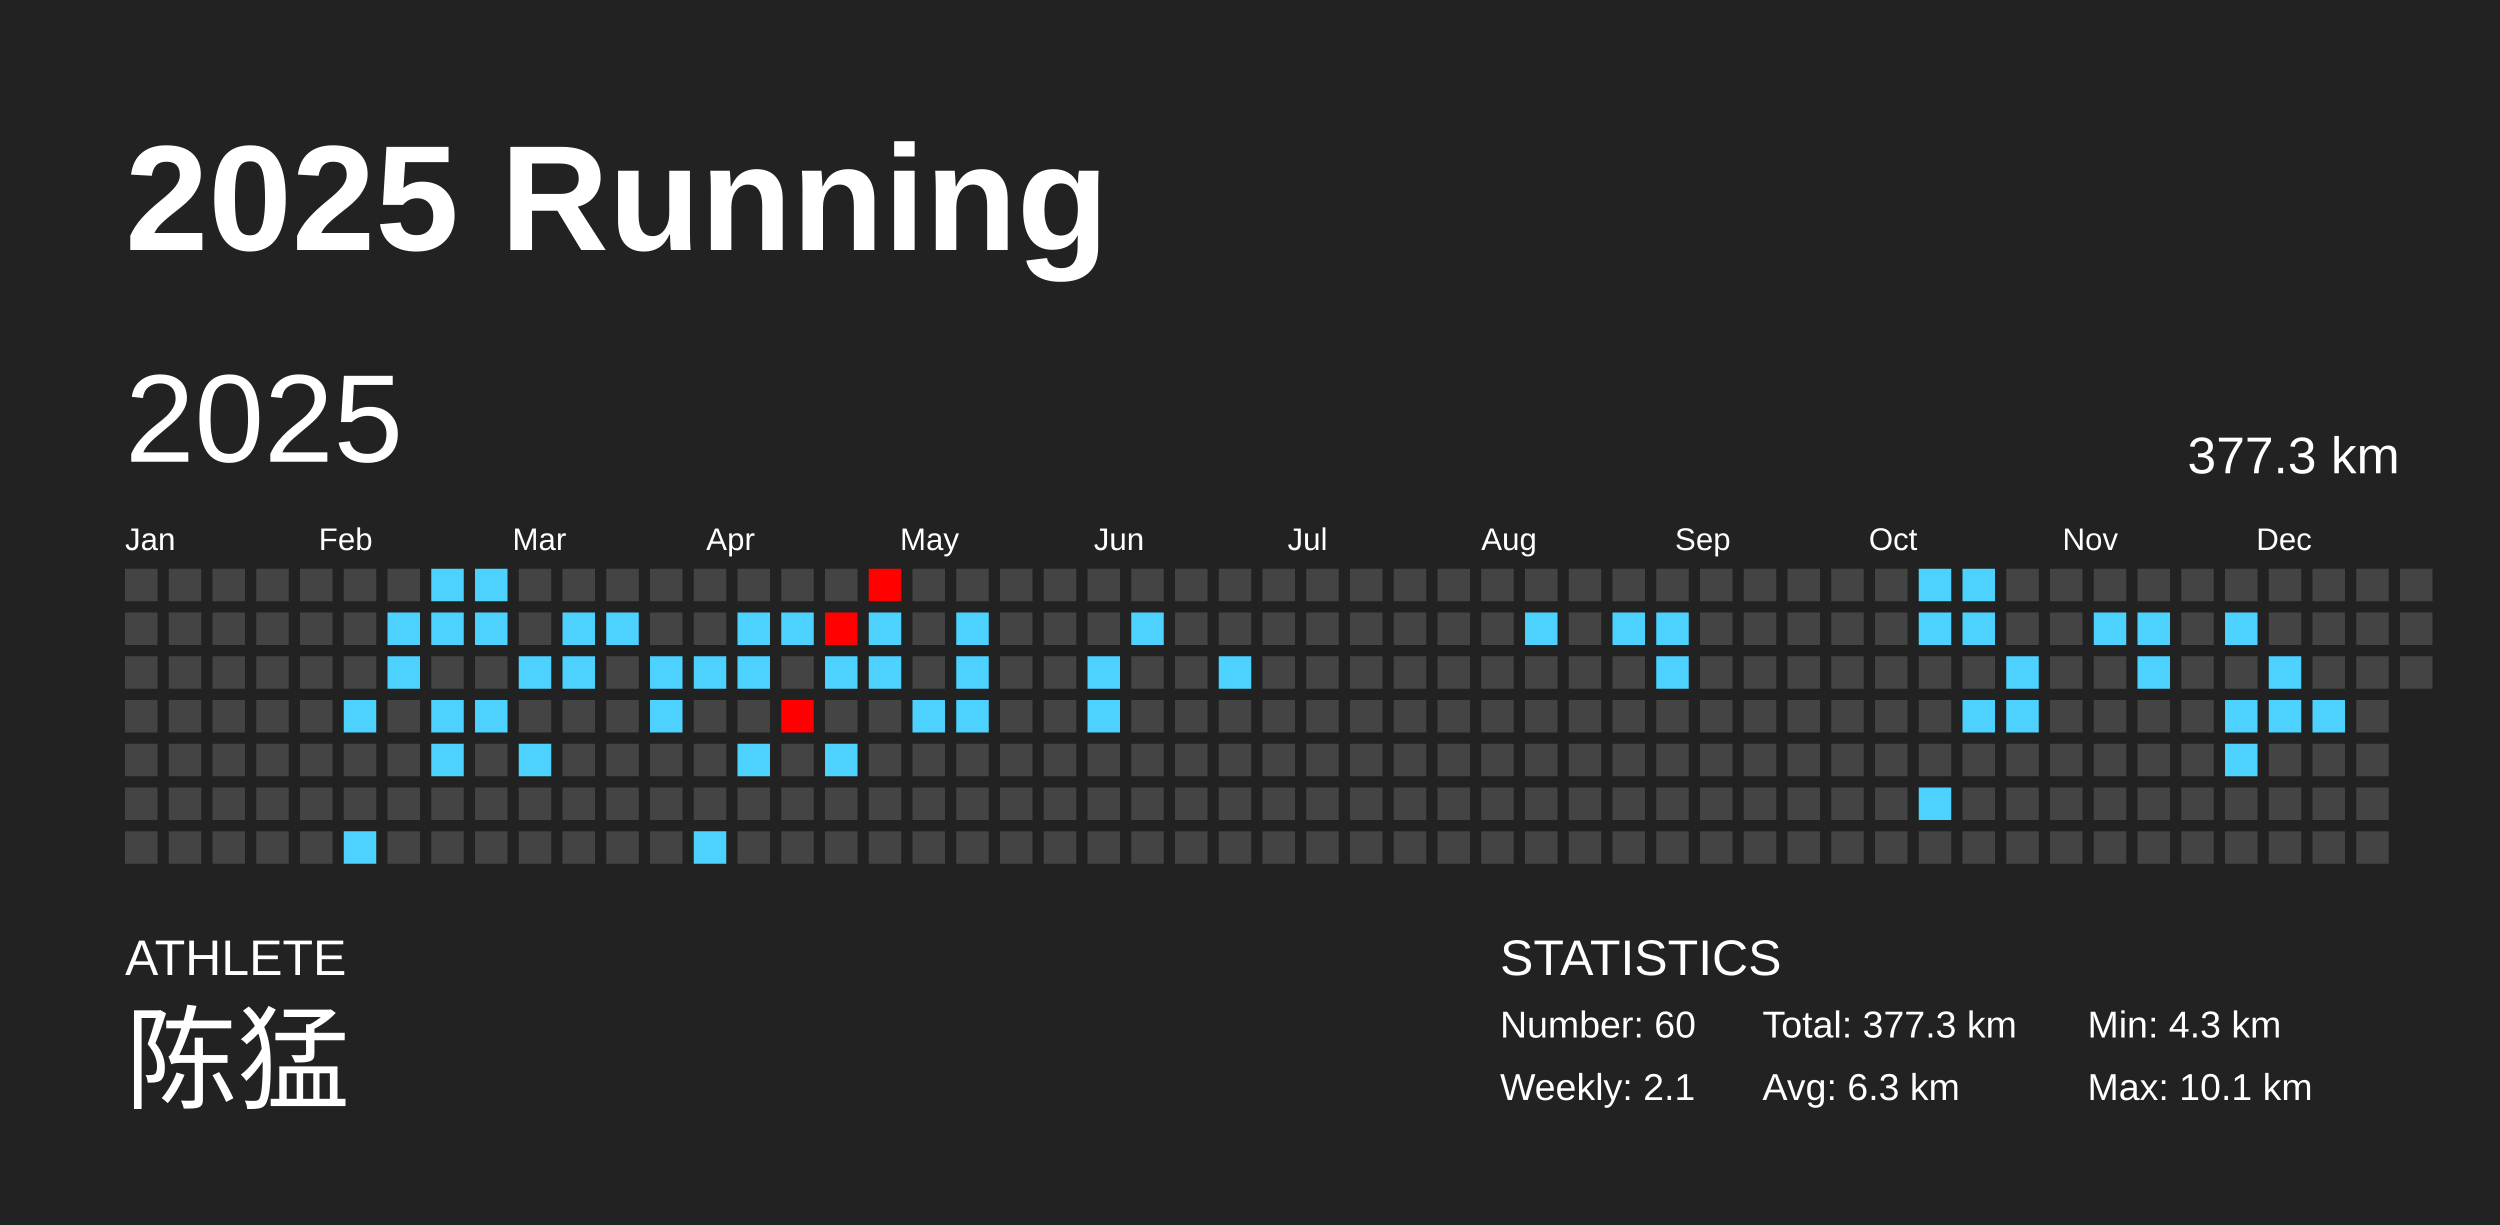
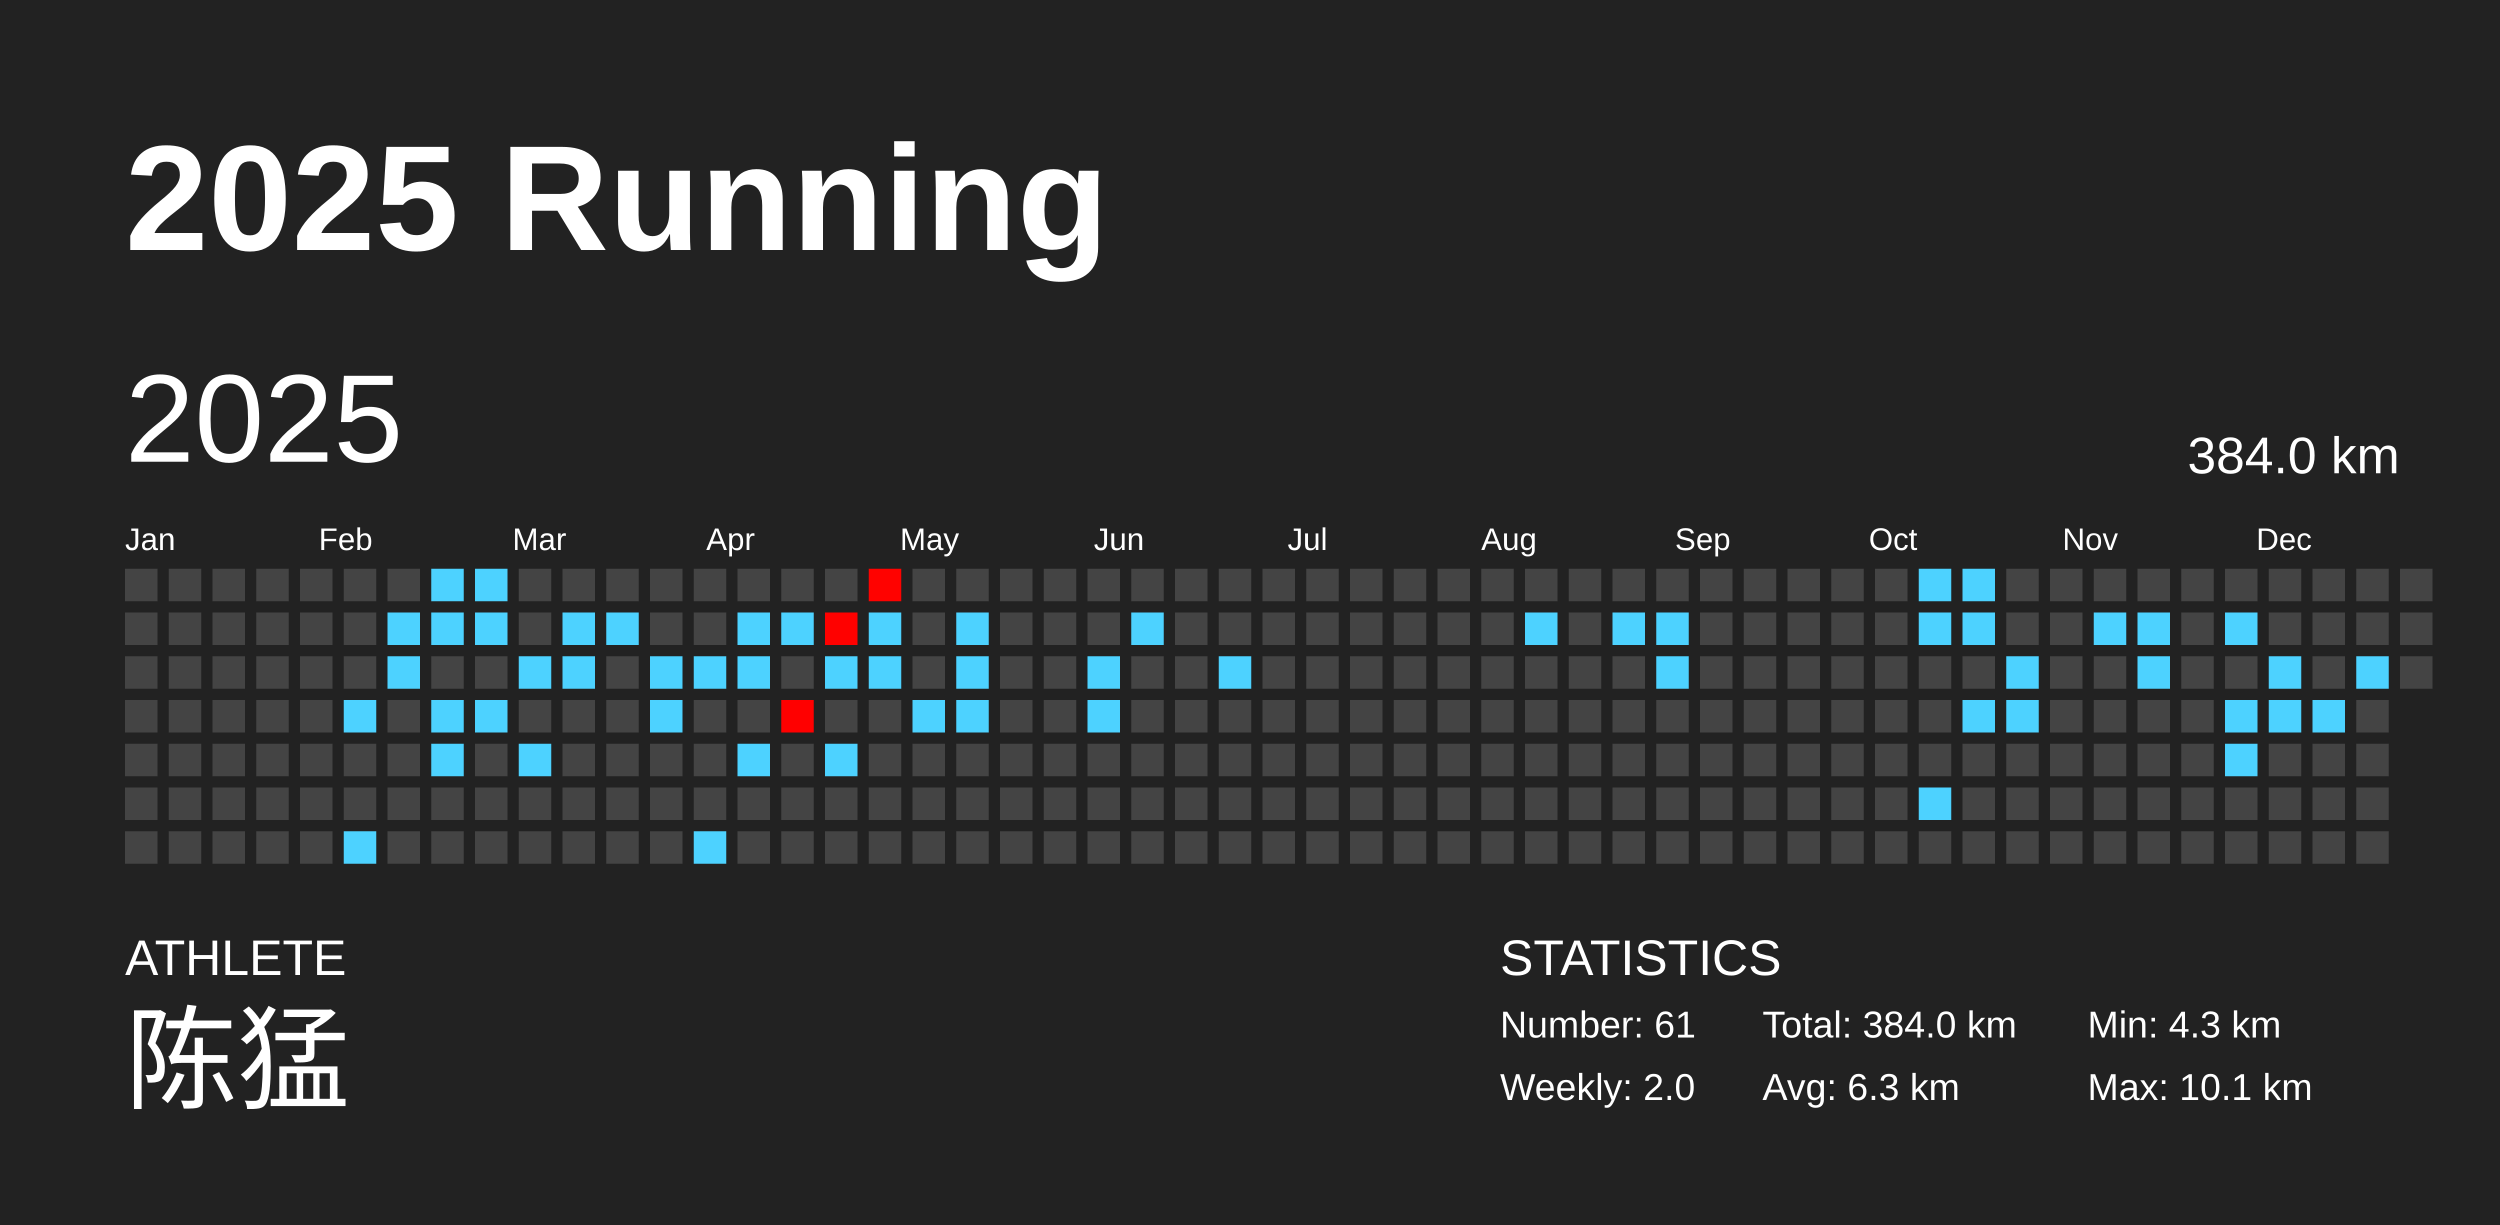
<svg xmlns="http://www.w3.org/2000/svg" baseProfile="full" height="98mm" version="1.1" viewBox="0,0,200,98" width="200mm">
  <defs />
  <rect fill="#222222" height="98" width="200" x="0" y="0" />
  <text fill="#FFFFFF" style="font-size:12px; font-family:Arial; font-weight:bold;" x="10" y="20">2025 Running</text>
  <text fill="#FFFFFF" style="font-size:4px; font-family:Arial" x="10" y="78">ATHLETE</text>
  <text fill="#FFFFFF" style="font-size:9px; font-family:Arial" x="10" y="88">陈猛</text>
  <text fill="#FFFFFF" style="font-size:4px; font-family:Arial" x="120" y="78">STATISTICS</text>
-   <text fill="#FFFFFF" style="font-size:3px; font-family:Arial" x="120" y="83">Number: 60</text>
-   <text fill="#FFFFFF" style="font-size:3px; font-family:Arial" x="120" y="88">Weekly: 2.1</text>
-   <text fill="#FFFFFF" style="font-size:3px; font-family:Arial" x="141" y="83">Total: 377.3 km</text>
+   <text fill="#FFFFFF" style="font-size:3px; font-family:Arial" x="120" y="83">Number: 61</text>
+   <text fill="#FFFFFF" style="font-size:3px; font-family:Arial" x="120" y="88">Weekly: 2.0</text>
+   <text fill="#FFFFFF" style="font-size:3px; font-family:Arial" x="141" y="83">Total: 384.0 km</text>
  <text fill="#FFFFFF" style="font-size:3px; font-family:Arial" x="141" y="88">Avg: 6.3 km</text>
  <text fill="#FFFFFF" style="font-size:3px; font-family:Arial" x="167" y="83">Min: 4.3 km</text>
  <text fill="#FFFFFF" style="font-size:3px; font-family:Arial" x="167" y="88">Max: 10.1 km</text>
  <text dominant-baseline="hanging" fill="#FFFFFF" style="font-size:10.0px; font-family:Arial;" x="10" y="30">2025</text>
-   <text dominant-baseline="hanging" fill="#FFFFFF" style="font-size:4.125px; font-family:Arial;" x="175" y="35">377.3 km</text>
+   <text dominant-baseline="hanging" fill="#FFFFFF" style="font-size:4.125px; font-family:Arial;" x="175" y="35">384.0 km</text>
  <text fill="#FFFFFF" style="font-size:2.5px; font-family:Arial" x="10.0" y="44">Jan</text>
  <text fill="#FFFFFF" style="font-size:2.5px; font-family:Arial" x="25.5" y="44">Feb</text>
  <text fill="#FFFFFF" style="font-size:2.5px; font-family:Arial" x="41.0" y="44">Mar</text>
  <text fill="#FFFFFF" style="font-size:2.5px; font-family:Arial" x="56.5" y="44">Apr</text>
  <text fill="#FFFFFF" style="font-size:2.5px; font-family:Arial" x="72.0" y="44">May</text>
  <text fill="#FFFFFF" style="font-size:2.5px; font-family:Arial" x="87.5" y="44">Jun</text>
  <text fill="#FFFFFF" style="font-size:2.5px; font-family:Arial" x="103.0" y="44">Jul</text>
  <text fill="#FFFFFF" style="font-size:2.5px; font-family:Arial" x="118.5" y="44">Aug</text>
  <text fill="#FFFFFF" style="font-size:2.5px; font-family:Arial" x="134.0" y="44">Sep</text>
  <text fill="#FFFFFF" style="font-size:2.5px; font-family:Arial" x="149.5" y="44">Oct</text>
  <text fill="#FFFFFF" style="font-size:2.5px; font-family:Arial" x="165.0" y="44">Nov</text>
  <text fill="#FFFFFF" style="font-size:2.5px; font-family:Arial" x="180.5" y="44">Dec</text>
  <rect fill="#444444" height="2.6" width="2.6" x="10.0" y="45.5" />
  <rect fill="#444444" height="2.6" width="2.6" x="10.0" y="49.0" />
  <rect fill="#444444" height="2.6" width="2.6" x="10.0" y="52.5" />
  <rect fill="#444444" height="2.6" width="2.6" x="10.0" y="56.0" />
  <rect fill="#444444" height="2.6" width="2.6" x="10.0" y="59.5" />
  <rect fill="#444444" height="2.6" width="2.6" x="10.0" y="63.0" />
  <rect fill="#444444" height="2.6" width="2.6" x="10.0" y="66.5" />
  <rect fill="#444444" height="2.6" width="2.6" x="13.5" y="45.5" />
  <rect fill="#444444" height="2.6" width="2.6" x="13.5" y="49.0" />
  <rect fill="#444444" height="2.6" width="2.6" x="13.5" y="52.5" />
  <rect fill="#444444" height="2.6" width="2.6" x="13.5" y="56.0" />
  <rect fill="#444444" height="2.6" width="2.6" x="13.5" y="59.5" />
  <rect fill="#444444" height="2.6" width="2.6" x="13.5" y="63.0" />
  <rect fill="#444444" height="2.6" width="2.6" x="13.5" y="66.5" />
  <rect fill="#444444" height="2.6" width="2.6" x="17.0" y="45.5" />
  <rect fill="#444444" height="2.6" width="2.6" x="17.0" y="49.0" />
  <rect fill="#444444" height="2.6" width="2.6" x="17.0" y="52.5" />
  <rect fill="#444444" height="2.6" width="2.6" x="17.0" y="56.0" />
  <rect fill="#444444" height="2.6" width="2.6" x="17.0" y="59.5" />
  <rect fill="#444444" height="2.6" width="2.6" x="17.0" y="63.0" />
  <rect fill="#444444" height="2.6" width="2.6" x="17.0" y="66.5" />
  <rect fill="#444444" height="2.6" width="2.6" x="20.5" y="45.5" />
  <rect fill="#444444" height="2.6" width="2.6" x="20.5" y="49.0" />
  <rect fill="#444444" height="2.6" width="2.6" x="20.5" y="52.5" />
  <rect fill="#444444" height="2.6" width="2.6" x="20.5" y="56.0" />
  <rect fill="#444444" height="2.6" width="2.6" x="20.5" y="59.5" />
  <rect fill="#444444" height="2.6" width="2.6" x="20.5" y="63.0" />
  <rect fill="#444444" height="2.6" width="2.6" x="20.5" y="66.5" />
  <rect fill="#444444" height="2.6" width="2.6" x="24.0" y="45.5" />
  <rect fill="#444444" height="2.6" width="2.6" x="24.0" y="49.0" />
  <rect fill="#444444" height="2.6" width="2.6" x="24.0" y="52.5" />
  <rect fill="#444444" height="2.6" width="2.6" x="24.0" y="56.0" />
  <rect fill="#444444" height="2.6" width="2.6" x="24.0" y="59.5" />
  <rect fill="#444444" height="2.6" width="2.6" x="24.0" y="63.0" />
  <rect fill="#444444" height="2.6" width="2.6" x="24.0" y="66.5" />
  <rect fill="#444444" height="2.6" width="2.6" x="27.5" y="45.5" />
  <rect fill="#444444" height="2.6" width="2.6" x="27.5" y="49.0" />
  <rect fill="#444444" height="2.6" width="2.6" x="27.5" y="52.5" />
  <rect fill="#4dd2ff" height="2.6" width="2.6" x="27.5" y="56.0" />
  <rect fill="#444444" height="2.6" width="2.6" x="27.5" y="59.5" />
  <rect fill="#444444" height="2.6" width="2.6" x="27.5" y="63.0" />
  <rect fill="#4dd2ff" height="2.6" width="2.6" x="27.5" y="66.5" />
  <rect fill="#444444" height="2.6" width="2.6" x="31.0" y="45.5" />
  <rect fill="#4dd2ff" height="2.6" width="2.6" x="31.0" y="49.0" />
  <rect fill="#4dd2ff" height="2.6" width="2.6" x="31.0" y="52.5" />
  <rect fill="#444444" height="2.6" width="2.6" x="31.0" y="56.0" />
  <rect fill="#444444" height="2.6" width="2.6" x="31.0" y="59.5" />
  <rect fill="#444444" height="2.6" width="2.6" x="31.0" y="63.0" />
  <rect fill="#444444" height="2.6" width="2.6" x="31.0" y="66.5" />
  <rect fill="#4dd2ff" height="2.6" width="2.6" x="34.5" y="45.5" />
  <rect fill="#4dd2ff" height="2.6" width="2.6" x="34.5" y="49.0" />
  <rect fill="#444444" height="2.6" width="2.6" x="34.5" y="52.5" />
  <rect fill="#4dd2ff" height="2.6" width="2.6" x="34.5" y="56.0" />
  <rect fill="#4dd2ff" height="2.6" width="2.6" x="34.5" y="59.5" />
  <rect fill="#444444" height="2.6" width="2.6" x="34.5" y="63.0" />
  <rect fill="#444444" height="2.6" width="2.6" x="34.5" y="66.5" />
  <rect fill="#4dd2ff" height="2.6" width="2.6" x="38.0" y="45.5" />
  <rect fill="#4dd2ff" height="2.6" width="2.6" x="38.0" y="49.0" />
  <rect fill="#444444" height="2.6" width="2.6" x="38.0" y="52.5" />
  <rect fill="#4dd2ff" height="2.6" width="2.6" x="38.0" y="56.0" />
  <rect fill="#444444" height="2.6" width="2.6" x="38.0" y="59.5" />
  <rect fill="#444444" height="2.6" width="2.6" x="38.0" y="63.0" />
  <rect fill="#444444" height="2.6" width="2.6" x="38.0" y="66.5" />
  <rect fill="#444444" height="2.6" width="2.6" x="41.5" y="45.5" />
  <rect fill="#444444" height="2.6" width="2.6" x="41.5" y="49.0" />
  <rect fill="#4dd2ff" height="2.6" width="2.6" x="41.5" y="52.5" />
  <rect fill="#444444" height="2.6" width="2.6" x="41.5" y="56.0" />
  <rect fill="#4dd2ff" height="2.6" width="2.6" x="41.5" y="59.5" />
  <rect fill="#444444" height="2.6" width="2.6" x="41.5" y="63.0" />
  <rect fill="#444444" height="2.6" width="2.6" x="41.5" y="66.5" />
  <rect fill="#444444" height="2.6" width="2.6" x="45.0" y="45.5" />
  <rect fill="#4dd2ff" height="2.6" width="2.6" x="45.0" y="49.0" />
  <rect fill="#4dd2ff" height="2.6" width="2.6" x="45.0" y="52.5" />
  <rect fill="#444444" height="2.6" width="2.6" x="45.0" y="56.0" />
  <rect fill="#444444" height="2.6" width="2.6" x="45.0" y="59.5" />
  <rect fill="#444444" height="2.6" width="2.6" x="45.0" y="63.0" />
  <rect fill="#444444" height="2.6" width="2.6" x="45.0" y="66.5" />
  <rect fill="#444444" height="2.6" width="2.6" x="48.5" y="45.5" />
  <rect fill="#4dd2ff" height="2.6" width="2.6" x="48.5" y="49.0" />
  <rect fill="#444444" height="2.6" width="2.6" x="48.5" y="52.5" />
  <rect fill="#444444" height="2.6" width="2.6" x="48.5" y="56.0" />
  <rect fill="#444444" height="2.6" width="2.6" x="48.5" y="59.5" />
  <rect fill="#444444" height="2.6" width="2.6" x="48.5" y="63.0" />
  <rect fill="#444444" height="2.6" width="2.6" x="48.5" y="66.5" />
  <rect fill="#444444" height="2.6" width="2.6" x="52.0" y="45.5" />
  <rect fill="#444444" height="2.6" width="2.6" x="52.0" y="49.0" />
  <rect fill="#4dd2ff" height="2.6" width="2.6" x="52.0" y="52.5" />
  <rect fill="#4dd2ff" height="2.6" width="2.6" x="52.0" y="56.0" />
  <rect fill="#444444" height="2.6" width="2.6" x="52.0" y="59.5" />
  <rect fill="#444444" height="2.6" width="2.6" x="52.0" y="63.0" />
  <rect fill="#444444" height="2.6" width="2.6" x="52.0" y="66.5" />
  <rect fill="#444444" height="2.6" width="2.6" x="55.5" y="45.5" />
  <rect fill="#444444" height="2.6" width="2.6" x="55.5" y="49.0" />
  <rect fill="#4dd2ff" height="2.6" width="2.6" x="55.5" y="52.5" />
  <rect fill="#444444" height="2.6" width="2.6" x="55.5" y="56.0" />
  <rect fill="#444444" height="2.6" width="2.6" x="55.5" y="59.5" />
  <rect fill="#444444" height="2.6" width="2.6" x="55.5" y="63.0" />
  <rect fill="#4dd2ff" height="2.6" width="2.6" x="55.5" y="66.5" />
  <rect fill="#444444" height="2.6" width="2.6" x="59.0" y="45.5" />
  <rect fill="#4dd2ff" height="2.6" width="2.6" x="59.0" y="49.0" />
  <rect fill="#4dd2ff" height="2.6" width="2.6" x="59.0" y="52.5" />
  <rect fill="#444444" height="2.6" width="2.6" x="59.0" y="56.0" />
  <rect fill="#4dd2ff" height="2.6" width="2.6" x="59.0" y="59.5" />
  <rect fill="#444444" height="2.6" width="2.6" x="59.0" y="63.0" />
  <rect fill="#444444" height="2.6" width="2.6" x="59.0" y="66.5" />
  <rect fill="#444444" height="2.6" width="2.6" x="62.5" y="45.5" />
  <rect fill="#4dd2ff" height="2.6" width="2.6" x="62.5" y="49.0" />
  <rect fill="#444444" height="2.6" width="2.6" x="62.5" y="52.5" />
  <rect fill="#ff0000" height="2.6" width="2.6" x="62.5" y="56.0" />
  <rect fill="#444444" height="2.6" width="2.6" x="62.5" y="59.5" />
  <rect fill="#444444" height="2.6" width="2.6" x="62.5" y="63.0" />
  <rect fill="#444444" height="2.6" width="2.6" x="62.5" y="66.5" />
  <rect fill="#444444" height="2.6" width="2.6" x="66.0" y="45.5" />
  <rect fill="#ff0100" height="2.6" width="2.6" x="66.0" y="49.0" />
  <rect fill="#4dd2ff" height="2.6" width="2.6" x="66.0" y="52.5" />
  <rect fill="#444444" height="2.6" width="2.6" x="66.0" y="56.0" />
  <rect fill="#4dd2ff" height="2.6" width="2.6" x="66.0" y="59.5" />
  <rect fill="#444444" height="2.6" width="2.6" x="66.0" y="63.0" />
  <rect fill="#444444" height="2.6" width="2.6" x="66.0" y="66.5" />
  <rect fill="#ff0200" height="2.6" width="2.6" x="69.5" y="45.5" />
  <rect fill="#4dd2ff" height="2.6" width="2.6" x="69.5" y="49.0" />
  <rect fill="#4dd2ff" height="2.6" width="2.6" x="69.5" y="52.5" />
  <rect fill="#444444" height="2.6" width="2.6" x="69.5" y="56.0" />
  <rect fill="#444444" height="2.6" width="2.6" x="69.5" y="59.5" />
  <rect fill="#444444" height="2.6" width="2.6" x="69.5" y="63.0" />
  <rect fill="#444444" height="2.6" width="2.6" x="69.5" y="66.5" />
  <rect fill="#444444" height="2.6" width="2.6" x="73.0" y="45.5" />
  <rect fill="#444444" height="2.6" width="2.6" x="73.0" y="49.0" />
  <rect fill="#444444" height="2.6" width="2.6" x="73.0" y="52.5" />
  <rect fill="#4dd2ff" height="2.6" width="2.6" x="73.0" y="56.0" />
  <rect fill="#444444" height="2.6" width="2.6" x="73.0" y="59.5" />
  <rect fill="#444444" height="2.6" width="2.6" x="73.0" y="63.0" />
  <rect fill="#444444" height="2.6" width="2.6" x="73.0" y="66.5" />
  <rect fill="#444444" height="2.6" width="2.6" x="76.5" y="45.5" />
  <rect fill="#4dd2ff" height="2.6" width="2.6" x="76.5" y="49.0" />
  <rect fill="#4dd2ff" height="2.6" width="2.6" x="76.5" y="52.5" />
  <rect fill="#4dd2ff" height="2.6" width="2.6" x="76.5" y="56.0" />
  <rect fill="#444444" height="2.6" width="2.6" x="76.5" y="59.5" />
  <rect fill="#444444" height="2.6" width="2.6" x="76.5" y="63.0" />
  <rect fill="#444444" height="2.6" width="2.6" x="76.5" y="66.5" />
  <rect fill="#444444" height="2.6" width="2.6" x="80.0" y="45.5" />
  <rect fill="#444444" height="2.6" width="2.6" x="80.0" y="49.0" />
  <rect fill="#444444" height="2.6" width="2.6" x="80.0" y="52.5" />
  <rect fill="#444444" height="2.6" width="2.6" x="80.0" y="56.0" />
  <rect fill="#444444" height="2.6" width="2.6" x="80.0" y="59.5" />
  <rect fill="#444444" height="2.6" width="2.6" x="80.0" y="63.0" />
  <rect fill="#444444" height="2.6" width="2.6" x="80.0" y="66.5" />
  <rect fill="#444444" height="2.6" width="2.6" x="83.5" y="45.5" />
  <rect fill="#444444" height="2.6" width="2.6" x="83.5" y="49.0" />
  <rect fill="#444444" height="2.6" width="2.6" x="83.5" y="52.5" />
  <rect fill="#444444" height="2.6" width="2.6" x="83.5" y="56.0" />
  <rect fill="#444444" height="2.6" width="2.6" x="83.5" y="59.5" />
  <rect fill="#444444" height="2.6" width="2.6" x="83.5" y="63.0" />
  <rect fill="#444444" height="2.6" width="2.6" x="83.5" y="66.5" />
  <rect fill="#444444" height="2.6" width="2.6" x="87.0" y="45.5" />
  <rect fill="#444444" height="2.6" width="2.6" x="87.0" y="49.0" />
  <rect fill="#4dd2ff" height="2.6" width="2.6" x="87.0" y="52.5" />
  <rect fill="#4dd2ff" height="2.6" width="2.6" x="87.0" y="56.0" />
  <rect fill="#444444" height="2.6" width="2.6" x="87.0" y="59.5" />
  <rect fill="#444444" height="2.6" width="2.6" x="87.0" y="63.0" />
  <rect fill="#444444" height="2.6" width="2.6" x="87.0" y="66.5" />
  <rect fill="#444444" height="2.6" width="2.6" x="90.5" y="45.5" />
  <rect fill="#4dd2ff" height="2.6" width="2.6" x="90.5" y="49.0" />
  <rect fill="#444444" height="2.6" width="2.6" x="90.5" y="52.5" />
  <rect fill="#444444" height="2.6" width="2.6" x="90.5" y="56.0" />
  <rect fill="#444444" height="2.6" width="2.6" x="90.5" y="59.5" />
  <rect fill="#444444" height="2.6" width="2.6" x="90.5" y="63.0" />
  <rect fill="#444444" height="2.6" width="2.6" x="90.5" y="66.5" />
  <rect fill="#444444" height="2.6" width="2.6" x="94.0" y="45.5" />
  <rect fill="#444444" height="2.6" width="2.6" x="94.0" y="49.0" />
  <rect fill="#444444" height="2.6" width="2.6" x="94.0" y="52.5" />
  <rect fill="#444444" height="2.6" width="2.6" x="94.0" y="56.0" />
  <rect fill="#444444" height="2.6" width="2.6" x="94.0" y="59.5" />
  <rect fill="#444444" height="2.6" width="2.6" x="94.0" y="63.0" />
  <rect fill="#444444" height="2.6" width="2.6" x="94.0" y="66.5" />
  <rect fill="#444444" height="2.6" width="2.6" x="97.5" y="45.5" />
  <rect fill="#444444" height="2.6" width="2.6" x="97.5" y="49.0" />
  <rect fill="#4dd2ff" height="2.6" width="2.6" x="97.5" y="52.5" />
  <rect fill="#444444" height="2.6" width="2.6" x="97.5" y="56.0" />
  <rect fill="#444444" height="2.6" width="2.6" x="97.5" y="59.5" />
  <rect fill="#444444" height="2.6" width="2.6" x="97.5" y="63.0" />
  <rect fill="#444444" height="2.6" width="2.6" x="97.5" y="66.5" />
  <rect fill="#444444" height="2.6" width="2.6" x="101.0" y="45.5" />
  <rect fill="#444444" height="2.6" width="2.6" x="101.0" y="49.0" />
  <rect fill="#444444" height="2.6" width="2.6" x="101.0" y="52.5" />
  <rect fill="#444444" height="2.6" width="2.6" x="101.0" y="56.0" />
  <rect fill="#444444" height="2.6" width="2.6" x="101.0" y="59.5" />
  <rect fill="#444444" height="2.6" width="2.6" x="101.0" y="63.0" />
  <rect fill="#444444" height="2.6" width="2.6" x="101.0" y="66.5" />
  <rect fill="#444444" height="2.6" width="2.6" x="104.5" y="45.5" />
  <rect fill="#444444" height="2.6" width="2.6" x="104.5" y="49.0" />
  <rect fill="#444444" height="2.6" width="2.6" x="104.5" y="52.5" />
  <rect fill="#444444" height="2.6" width="2.6" x="104.5" y="56.0" />
  <rect fill="#444444" height="2.6" width="2.6" x="104.5" y="59.5" />
  <rect fill="#444444" height="2.6" width="2.6" x="104.5" y="63.0" />
  <rect fill="#444444" height="2.6" width="2.6" x="104.5" y="66.5" />
  <rect fill="#444444" height="2.6" width="2.6" x="108.0" y="45.5" />
  <rect fill="#444444" height="2.6" width="2.6" x="108.0" y="49.0" />
  <rect fill="#444444" height="2.6" width="2.6" x="108.0" y="52.5" />
  <rect fill="#444444" height="2.6" width="2.6" x="108.0" y="56.0" />
  <rect fill="#444444" height="2.6" width="2.6" x="108.0" y="59.5" />
  <rect fill="#444444" height="2.6" width="2.6" x="108.0" y="63.0" />
  <rect fill="#444444" height="2.6" width="2.6" x="108.0" y="66.5" />
  <rect fill="#444444" height="2.6" width="2.6" x="111.5" y="45.5" />
  <rect fill="#444444" height="2.6" width="2.6" x="111.5" y="49.0" />
  <rect fill="#444444" height="2.6" width="2.6" x="111.5" y="52.5" />
  <rect fill="#444444" height="2.6" width="2.6" x="111.5" y="56.0" />
  <rect fill="#444444" height="2.6" width="2.6" x="111.5" y="59.5" />
  <rect fill="#444444" height="2.6" width="2.6" x="111.5" y="63.0" />
  <rect fill="#444444" height="2.6" width="2.6" x="111.5" y="66.5" />
  <rect fill="#444444" height="2.6" width="2.6" x="115.0" y="45.5" />
  <rect fill="#444444" height="2.6" width="2.6" x="115.0" y="49.0" />
  <rect fill="#444444" height="2.6" width="2.6" x="115.0" y="52.5" />
  <rect fill="#444444" height="2.6" width="2.6" x="115.0" y="56.0" />
  <rect fill="#444444" height="2.6" width="2.6" x="115.0" y="59.5" />
  <rect fill="#444444" height="2.6" width="2.6" x="115.0" y="63.0" />
  <rect fill="#444444" height="2.6" width="2.6" x="115.0" y="66.5" />
  <rect fill="#444444" height="2.6" width="2.6" x="118.5" y="45.5" />
  <rect fill="#444444" height="2.6" width="2.6" x="118.5" y="49.0" />
  <rect fill="#444444" height="2.6" width="2.6" x="118.5" y="52.5" />
  <rect fill="#444444" height="2.6" width="2.6" x="118.5" y="56.0" />
  <rect fill="#444444" height="2.6" width="2.6" x="118.5" y="59.5" />
  <rect fill="#444444" height="2.6" width="2.6" x="118.5" y="63.0" />
  <rect fill="#444444" height="2.6" width="2.6" x="118.5" y="66.5" />
  <rect fill="#444444" height="2.6" width="2.6" x="122.0" y="45.5" />
  <rect fill="#4dd2ff" height="2.6" width="2.6" x="122.0" y="49.0" />
  <rect fill="#444444" height="2.6" width="2.6" x="122.0" y="52.5" />
  <rect fill="#444444" height="2.6" width="2.6" x="122.0" y="56.0" />
  <rect fill="#444444" height="2.6" width="2.6" x="122.0" y="59.5" />
  <rect fill="#444444" height="2.6" width="2.6" x="122.0" y="63.0" />
  <rect fill="#444444" height="2.6" width="2.6" x="122.0" y="66.5" />
  <rect fill="#444444" height="2.6" width="2.6" x="125.5" y="45.5" />
  <rect fill="#444444" height="2.6" width="2.6" x="125.5" y="49.0" />
  <rect fill="#444444" height="2.6" width="2.6" x="125.5" y="52.5" />
  <rect fill="#444444" height="2.6" width="2.6" x="125.5" y="56.0" />
  <rect fill="#444444" height="2.6" width="2.6" x="125.5" y="59.5" />
  <rect fill="#444444" height="2.6" width="2.6" x="125.5" y="63.0" />
  <rect fill="#444444" height="2.6" width="2.6" x="125.5" y="66.5" />
  <rect fill="#444444" height="2.6" width="2.6" x="129.0" y="45.5" />
  <rect fill="#4dd2ff" height="2.6" width="2.6" x="129.0" y="49.0" />
  <rect fill="#444444" height="2.6" width="2.6" x="129.0" y="52.5" />
  <rect fill="#444444" height="2.6" width="2.6" x="129.0" y="56.0" />
  <rect fill="#444444" height="2.6" width="2.6" x="129.0" y="59.5" />
  <rect fill="#444444" height="2.6" width="2.6" x="129.0" y="63.0" />
  <rect fill="#444444" height="2.6" width="2.6" x="129.0" y="66.5" />
  <rect fill="#444444" height="2.6" width="2.6" x="132.5" y="45.5" />
  <rect fill="#4dd2ff" height="2.6" width="2.6" x="132.5" y="49.0" />
  <rect fill="#4dd2ff" height="2.6" width="2.6" x="132.5" y="52.5" />
  <rect fill="#444444" height="2.6" width="2.6" x="132.5" y="56.0" />
  <rect fill="#444444" height="2.6" width="2.6" x="132.5" y="59.5" />
  <rect fill="#444444" height="2.6" width="2.6" x="132.5" y="63.0" />
  <rect fill="#444444" height="2.6" width="2.6" x="132.5" y="66.5" />
  <rect fill="#444444" height="2.6" width="2.6" x="136.0" y="45.5" />
  <rect fill="#444444" height="2.6" width="2.6" x="136.0" y="49.0" />
  <rect fill="#444444" height="2.6" width="2.6" x="136.0" y="52.5" />
  <rect fill="#444444" height="2.6" width="2.6" x="136.0" y="56.0" />
  <rect fill="#444444" height="2.6" width="2.6" x="136.0" y="59.5" />
  <rect fill="#444444" height="2.6" width="2.6" x="136.0" y="63.0" />
  <rect fill="#444444" height="2.6" width="2.6" x="136.0" y="66.5" />
  <rect fill="#444444" height="2.6" width="2.6" x="139.5" y="45.5" />
  <rect fill="#444444" height="2.6" width="2.6" x="139.5" y="49.0" />
  <rect fill="#444444" height="2.6" width="2.6" x="139.5" y="52.5" />
  <rect fill="#444444" height="2.6" width="2.6" x="139.5" y="56.0" />
  <rect fill="#444444" height="2.6" width="2.6" x="139.5" y="59.5" />
  <rect fill="#444444" height="2.6" width="2.6" x="139.5" y="63.0" />
  <rect fill="#444444" height="2.6" width="2.6" x="139.5" y="66.5" />
  <rect fill="#444444" height="2.6" width="2.6" x="143.0" y="45.5" />
  <rect fill="#444444" height="2.6" width="2.6" x="143.0" y="49.0" />
  <rect fill="#444444" height="2.6" width="2.6" x="143.0" y="52.5" />
  <rect fill="#444444" height="2.6" width="2.6" x="143.0" y="56.0" />
  <rect fill="#444444" height="2.6" width="2.6" x="143.0" y="59.5" />
  <rect fill="#444444" height="2.6" width="2.6" x="143.0" y="63.0" />
  <rect fill="#444444" height="2.6" width="2.6" x="143.0" y="66.5" />
  <rect fill="#444444" height="2.6" width="2.6" x="146.5" y="45.5" />
  <rect fill="#444444" height="2.6" width="2.6" x="146.5" y="49.0" />
  <rect fill="#444444" height="2.6" width="2.6" x="146.5" y="52.5" />
  <rect fill="#444444" height="2.6" width="2.6" x="146.5" y="56.0" />
  <rect fill="#444444" height="2.6" width="2.6" x="146.5" y="59.5" />
  <rect fill="#444444" height="2.6" width="2.6" x="146.5" y="63.0" />
  <rect fill="#444444" height="2.6" width="2.6" x="146.5" y="66.5" />
  <rect fill="#444444" height="2.6" width="2.6" x="150.0" y="45.5" />
  <rect fill="#444444" height="2.6" width="2.6" x="150.0" y="49.0" />
  <rect fill="#444444" height="2.6" width="2.6" x="150.0" y="52.5" />
  <rect fill="#444444" height="2.6" width="2.6" x="150.0" y="56.0" />
  <rect fill="#444444" height="2.6" width="2.6" x="150.0" y="59.5" />
  <rect fill="#444444" height="2.6" width="2.6" x="150.0" y="63.0" />
  <rect fill="#444444" height="2.6" width="2.6" x="150.0" y="66.5" />
  <rect fill="#4dd2ff" height="2.6" width="2.6" x="153.5" y="45.5" />
  <rect fill="#4dd2ff" height="2.6" width="2.6" x="153.5" y="49.0" />
  <rect fill="#444444" height="2.6" width="2.6" x="153.5" y="52.5" />
  <rect fill="#444444" height="2.6" width="2.6" x="153.5" y="56.0" />
  <rect fill="#444444" height="2.6" width="2.6" x="153.5" y="59.5" />
  <rect fill="#4dd2ff" height="2.6" width="2.6" x="153.5" y="63.0" />
  <rect fill="#444444" height="2.6" width="2.6" x="153.5" y="66.5" />
  <rect fill="#4dd2ff" height="2.6" width="2.6" x="157.0" y="45.5" />
  <rect fill="#4dd2ff" height="2.6" width="2.6" x="157.0" y="49.0" />
  <rect fill="#444444" height="2.6" width="2.6" x="157.0" y="52.5" />
  <rect fill="#4dd2ff" height="2.6" width="2.6" x="157.0" y="56.0" />
  <rect fill="#444444" height="2.6" width="2.6" x="157.0" y="59.5" />
  <rect fill="#444444" height="2.6" width="2.6" x="157.0" y="63.0" />
  <rect fill="#444444" height="2.6" width="2.6" x="157.0" y="66.5" />
  <rect fill="#444444" height="2.6" width="2.6" x="160.5" y="45.5" />
  <rect fill="#444444" height="2.6" width="2.6" x="160.5" y="49.0" />
  <rect fill="#4dd2ff" height="2.6" width="2.6" x="160.5" y="52.5" />
  <rect fill="#4dd2ff" height="2.6" width="2.6" x="160.5" y="56.0" />
  <rect fill="#444444" height="2.6" width="2.6" x="160.5" y="59.5" />
  <rect fill="#444444" height="2.6" width="2.6" x="160.5" y="63.0" />
  <rect fill="#444444" height="2.6" width="2.6" x="160.5" y="66.5" />
  <rect fill="#444444" height="2.6" width="2.6" x="164.0" y="45.5" />
  <rect fill="#444444" height="2.6" width="2.6" x="164.0" y="49.0" />
  <rect fill="#444444" height="2.6" width="2.6" x="164.0" y="52.5" />
  <rect fill="#444444" height="2.6" width="2.6" x="164.0" y="56.0" />
  <rect fill="#444444" height="2.6" width="2.6" x="164.0" y="59.5" />
  <rect fill="#444444" height="2.6" width="2.6" x="164.0" y="63.0" />
  <rect fill="#444444" height="2.6" width="2.6" x="164.0" y="66.5" />
  <rect fill="#444444" height="2.6" width="2.6" x="167.5" y="45.5" />
  <rect fill="#4dd2ff" height="2.6" width="2.6" x="167.5" y="49.0" />
  <rect fill="#444444" height="2.6" width="2.6" x="167.5" y="52.5" />
  <rect fill="#444444" height="2.6" width="2.6" x="167.5" y="56.0" />
  <rect fill="#444444" height="2.6" width="2.6" x="167.5" y="59.5" />
  <rect fill="#444444" height="2.6" width="2.6" x="167.5" y="63.0" />
  <rect fill="#444444" height="2.6" width="2.6" x="167.5" y="66.5" />
  <rect fill="#444444" height="2.6" width="2.6" x="171.0" y="45.5" />
  <rect fill="#4dd2ff" height="2.6" width="2.6" x="171.0" y="49.0" />
  <rect fill="#4dd2ff" height="2.6" width="2.6" x="171.0" y="52.5" />
  <rect fill="#444444" height="2.6" width="2.6" x="171.0" y="56.0" />
  <rect fill="#444444" height="2.6" width="2.6" x="171.0" y="59.5" />
  <rect fill="#444444" height="2.6" width="2.6" x="171.0" y="63.0" />
  <rect fill="#444444" height="2.6" width="2.6" x="171.0" y="66.5" />
  <rect fill="#444444" height="2.6" width="2.6" x="174.5" y="45.5" />
  <rect fill="#444444" height="2.6" width="2.6" x="174.5" y="49.0" />
  <rect fill="#444444" height="2.6" width="2.6" x="174.5" y="52.5" />
  <rect fill="#444444" height="2.6" width="2.6" x="174.5" y="56.0" />
  <rect fill="#444444" height="2.6" width="2.6" x="174.5" y="59.5" />
  <rect fill="#444444" height="2.6" width="2.6" x="174.5" y="63.0" />
  <rect fill="#444444" height="2.6" width="2.6" x="174.5" y="66.5" />
  <rect fill="#444444" height="2.6" width="2.6" x="178.0" y="45.5" />
  <rect fill="#4dd2ff" height="2.6" width="2.6" x="178.0" y="49.0" />
  <rect fill="#444444" height="2.6" width="2.6" x="178.0" y="52.5" />
  <rect fill="#4dd2ff" height="2.6" width="2.6" x="178.0" y="56.0" />
  <rect fill="#4dd2ff" height="2.6" width="2.6" x="178.0" y="59.5" />
  <rect fill="#444444" height="2.6" width="2.6" x="178.0" y="63.0" />
  <rect fill="#444444" height="2.6" width="2.6" x="178.0" y="66.5" />
  <rect fill="#444444" height="2.6" width="2.6" x="181.5" y="45.5" />
  <rect fill="#444444" height="2.6" width="2.6" x="181.5" y="49.0" />
  <rect fill="#4dd2ff" height="2.6" width="2.6" x="181.5" y="52.5" />
  <rect fill="#4dd2ff" height="2.6" width="2.6" x="181.5" y="56.0" />
  <rect fill="#444444" height="2.6" width="2.6" x="181.5" y="59.5" />
  <rect fill="#444444" height="2.6" width="2.6" x="181.5" y="63.0" />
  <rect fill="#444444" height="2.6" width="2.6" x="181.5" y="66.5" />
  <rect fill="#444444" height="2.6" width="2.6" x="185.0" y="45.5" />
  <rect fill="#444444" height="2.6" width="2.6" x="185.0" y="49.0" />
  <rect fill="#444444" height="2.6" width="2.6" x="185.0" y="52.5" />
  <rect fill="#4dd2ff" height="2.6" width="2.6" x="185.0" y="56.0" />
  <rect fill="#444444" height="2.6" width="2.6" x="185.0" y="59.5" />
  <rect fill="#444444" height="2.6" width="2.6" x="185.0" y="63.0" />
  <rect fill="#444444" height="2.6" width="2.6" x="185.0" y="66.5" />
  <rect fill="#444444" height="2.6" width="2.6" x="188.5" y="45.5" />
  <rect fill="#444444" height="2.6" width="2.6" x="188.5" y="49.0" />
-   <rect fill="#444444" height="2.6" width="2.6" x="188.5" y="52.5" />
+   <rect fill="#4dd2ff" height="2.6" width="2.6" x="188.5" y="52.5" />
  <rect fill="#444444" height="2.6" width="2.6" x="188.5" y="56.0" />
  <rect fill="#444444" height="2.6" width="2.6" x="188.5" y="59.5" />
  <rect fill="#444444" height="2.6" width="2.6" x="188.5" y="63.0" />
  <rect fill="#444444" height="2.6" width="2.6" x="188.5" y="66.5" />
  <rect fill="#444444" height="2.6" width="2.6" x="192.0" y="45.5" />
  <rect fill="#444444" height="2.6" width="2.6" x="192.0" y="49.0" />
  <rect fill="#444444" height="2.6" width="2.6" x="192.0" y="52.5" />
</svg>
